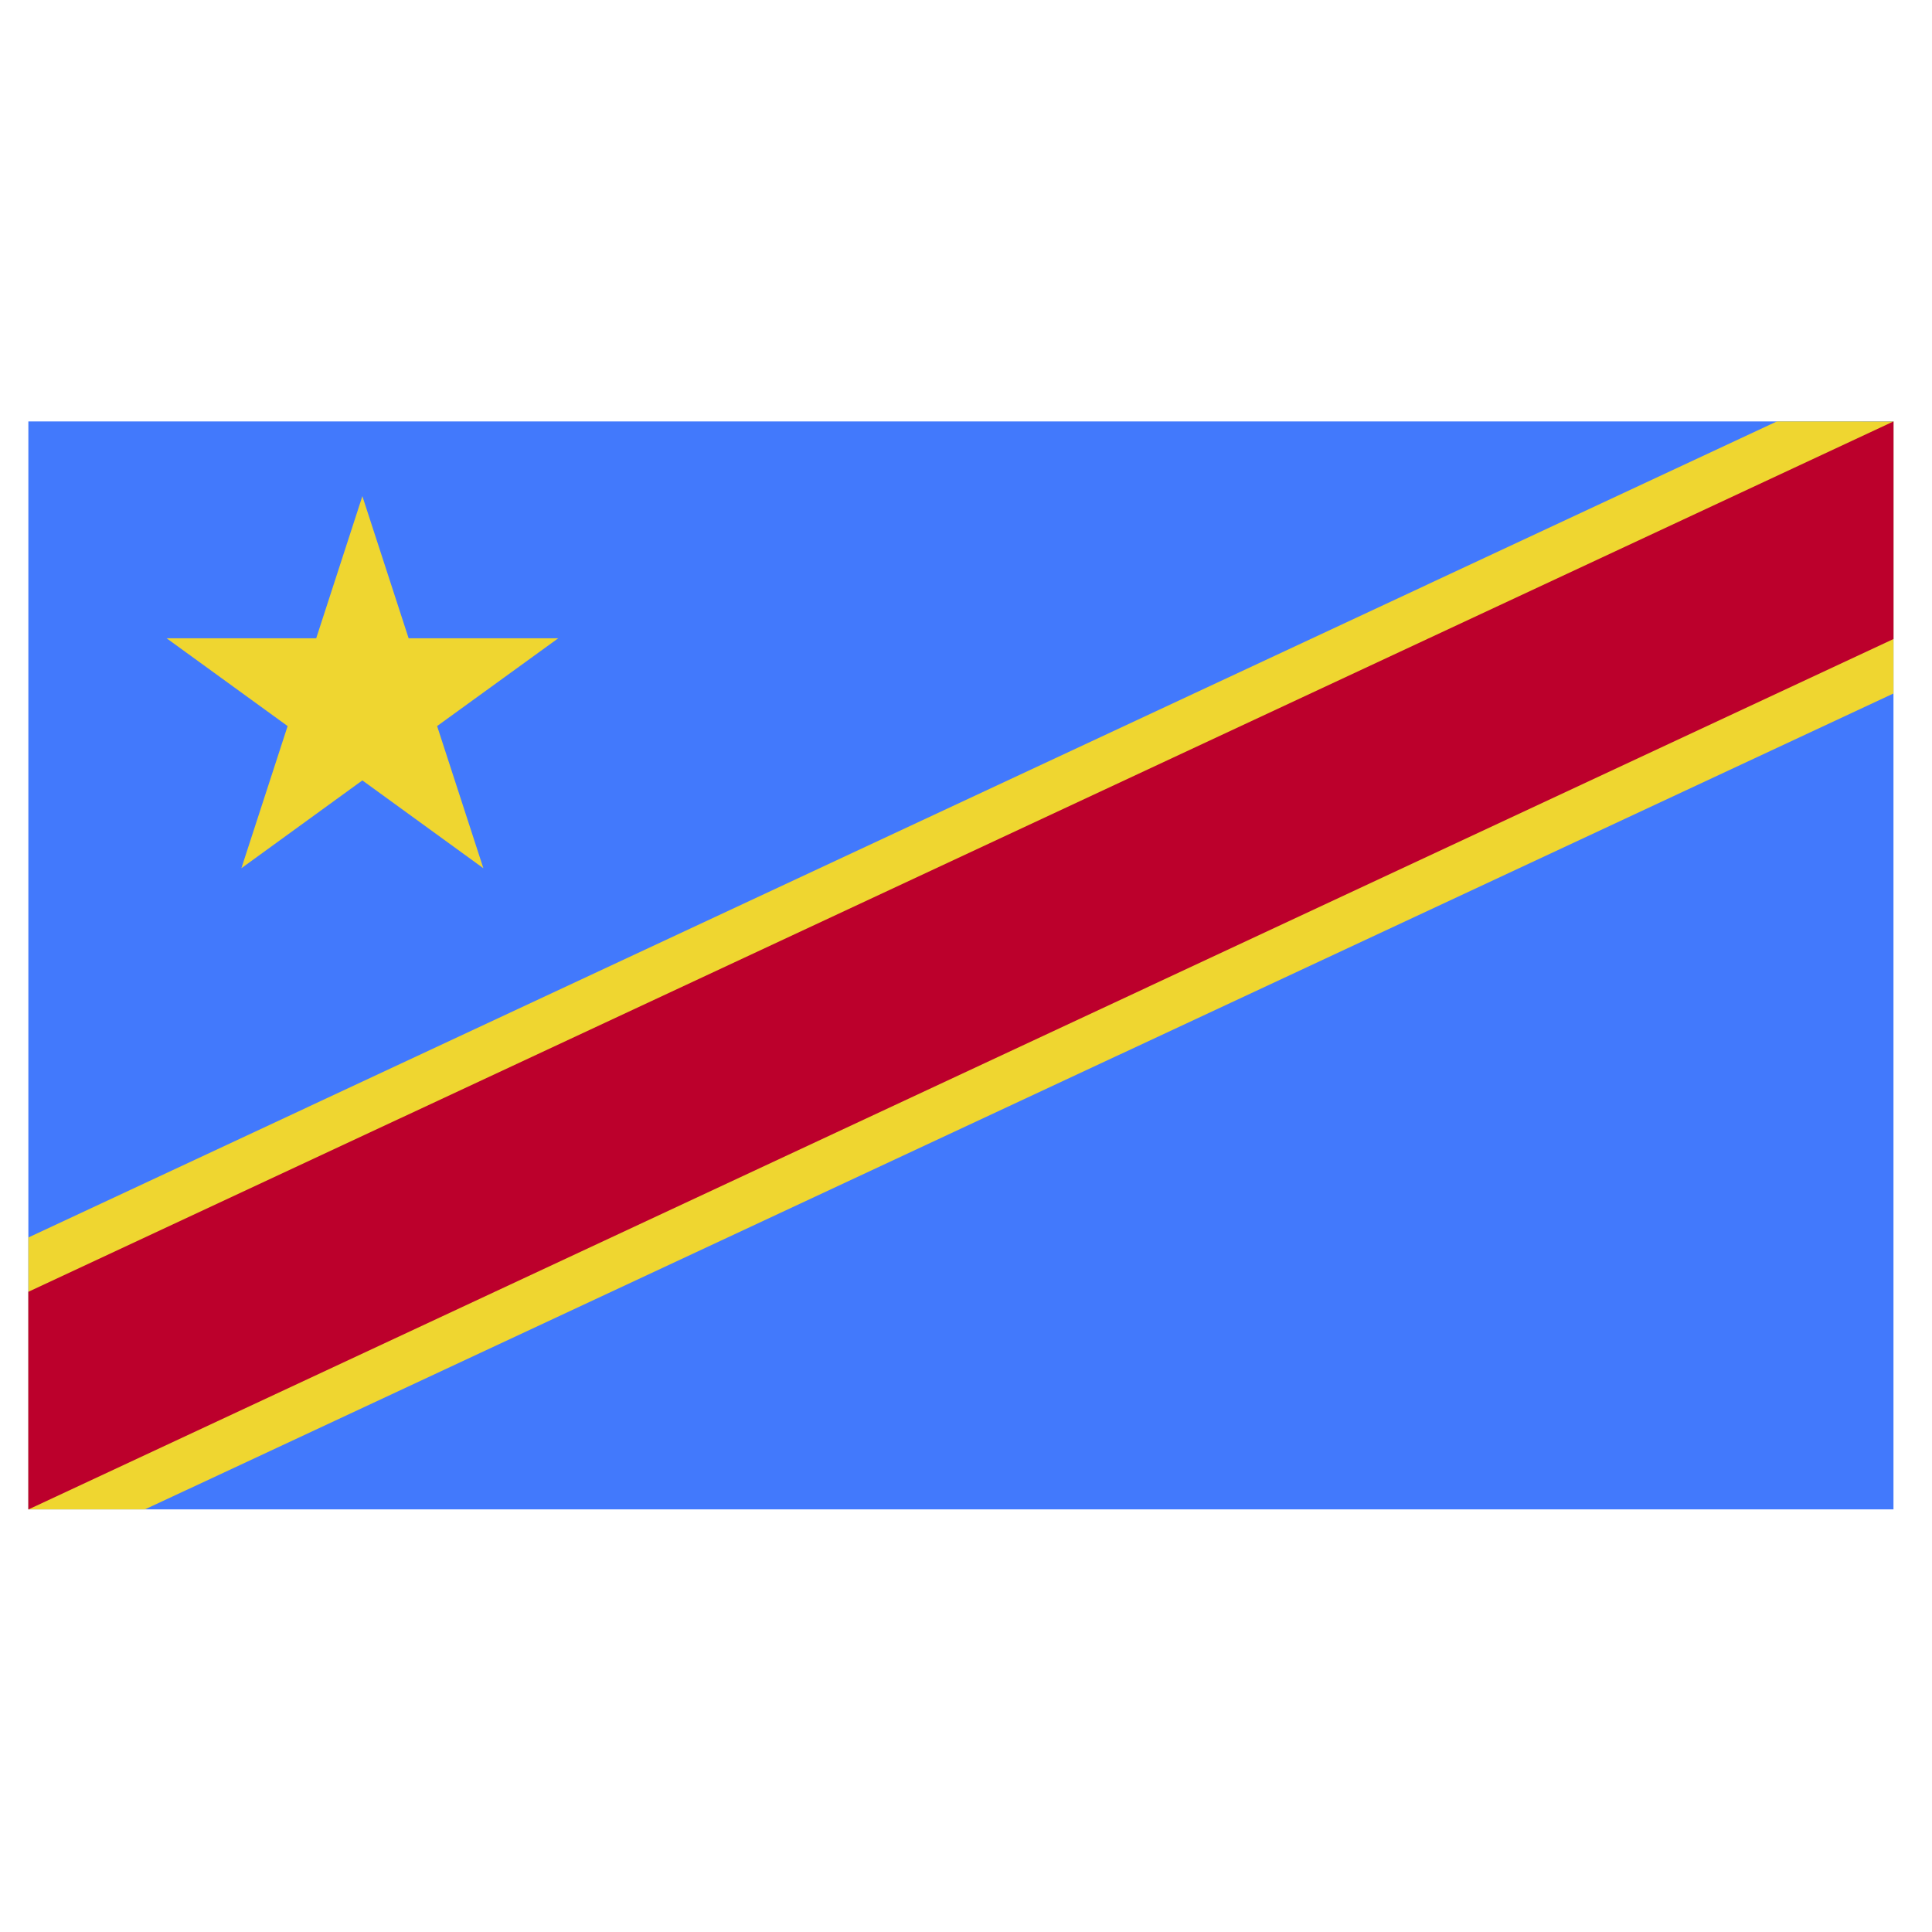
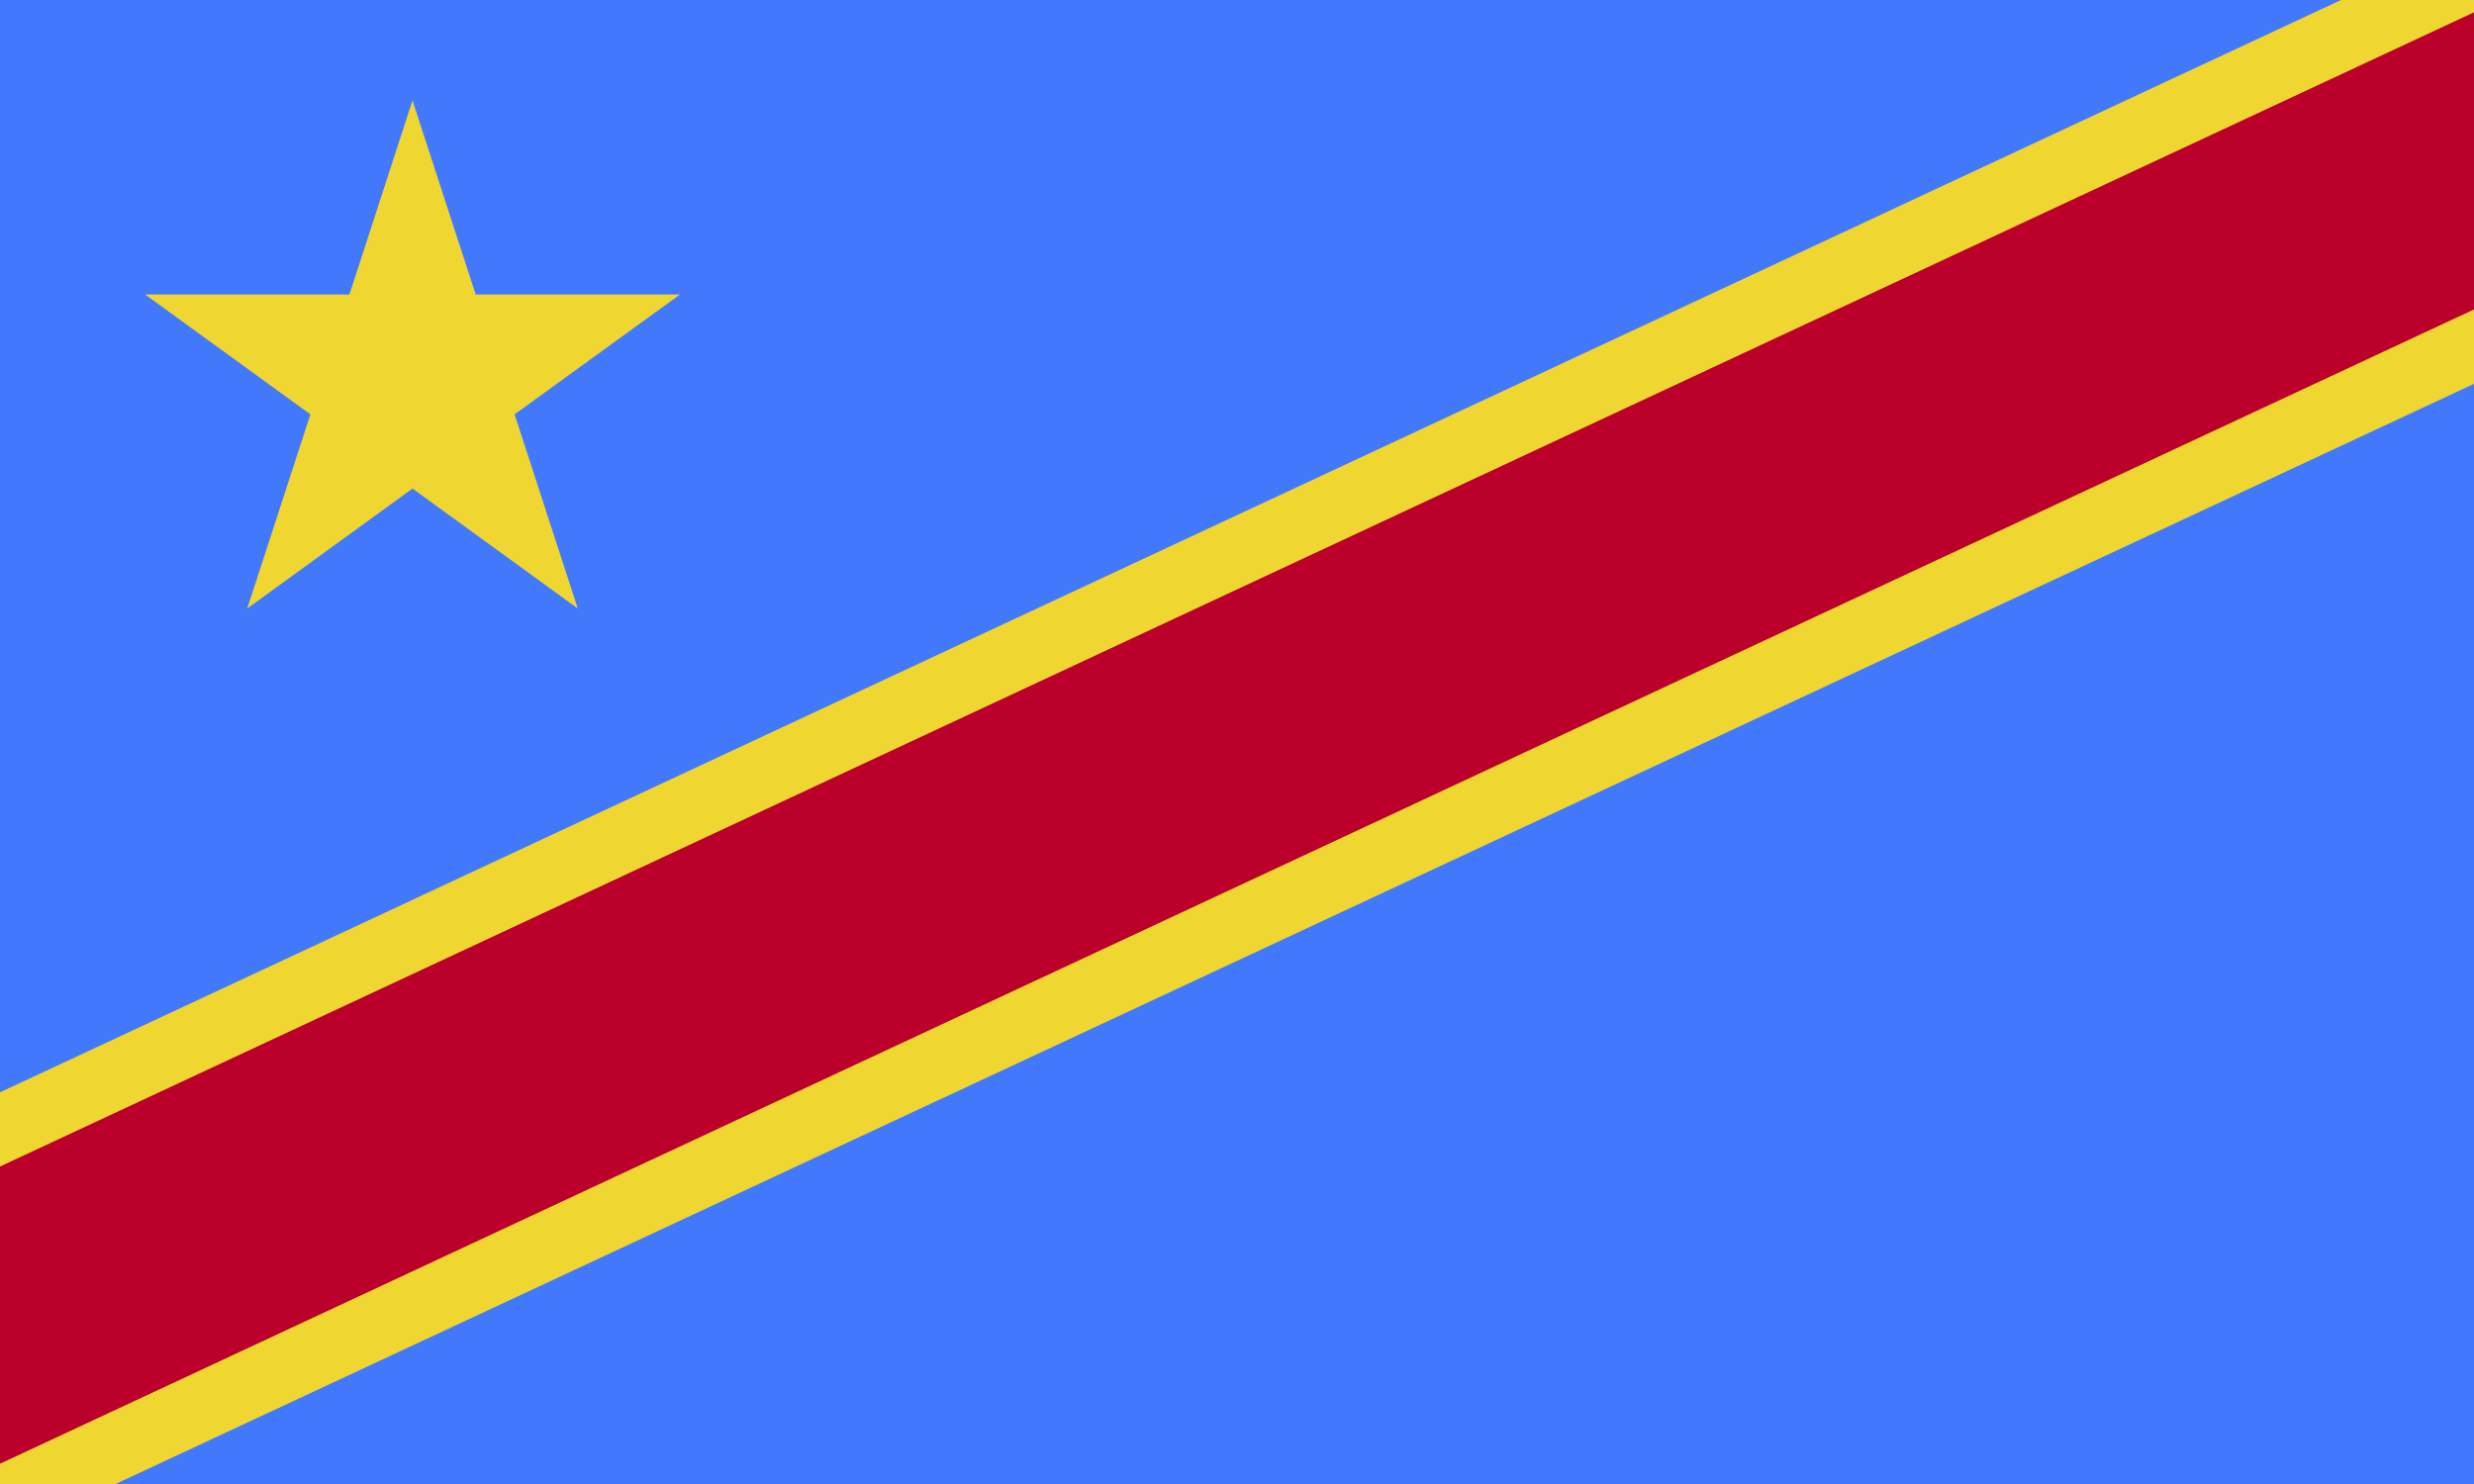
- <svg xmlns="http://www.w3.org/2000/svg" xmlns:xlink="http://www.w3.org/1999/xlink" version="1.0" id="congo" x="0px" y="0px" viewBox="0 0 160 160" enable-background="new 0 0 160 160" xml:space="preserve">
+ <svg xmlns="http://www.w3.org/2000/svg" xmlns:xlink="http://www.w3.org/1999/xlink" version="1.0" id="congo" x="0px" y="0px" viewBox="5 35 150 90" enable-background="new 0 0 160 160" xml:space="preserve">
  <g>
    <defs>
      <rect id="SVGID_1_" x="2.349" y="34.902" width="154.46" height="90.1" />
    </defs>
    <clipPath id="SVGID_2_">
      <use xlink:href="#SVGID_1_" overflow="visible" />
    </clipPath>
    <path clip-path="url(#SVGID_2_)" fill="#4279FC" d="M2.349,34.902h154.46v90.1H2.349L2.349,34.902z" />
  </g>
  <g>
    <defs>
      <rect id="SVGID_3_" x="2.349" y="34.902" width="154.46" height="90.1" />
    </defs>
    <clipPath id="SVGID_4_">
      <use xlink:href="#SVGID_3_" overflow="visible" />
    </clipPath>
    <path clip-path="url(#SVGID_4_)" fill="#EFD630" d="M147.15,34.902l-144.8,67.58v22.52h0.003h9.648l144.81-67.57V34.904   L147.15,34.902z" />
  </g>
  <g>
    <defs>
      <rect id="SVGID_5_" x="2.349" y="34.902" width="154.46" height="90.1" />
    </defs>
    <clipPath id="SVGID_6_">
      <use xlink:href="#SVGID_5_" overflow="visible" />
    </clipPath>
    <path clip-path="url(#SVGID_6_)" fill="#BC002C" d="M156.81,34.902L2.35,106.982v18.02h0.003H2.36l154.45-72.08L156.81,34.902z" />
  </g>
  <g>
    <defs>
      <rect id="SVGID_7_" x="2.349" y="34.902" width="154.46" height="90.1" />
    </defs>
    <clipPath id="SVGID_8_">
      <use xlink:href="#SVGID_7_" overflow="visible" />
    </clipPath>
    <path clip-path="url(#SVGID_8_)" fill="#EFD630" d="M30.01,41.09l3.831,11.77H46.23L36.2,60.13l3.83,11.774L30.01,64.63   l-10.02,7.274l3.829-11.774l-10.02-7.27h12.388L30.01,41.09z" />
  </g>
</svg>
